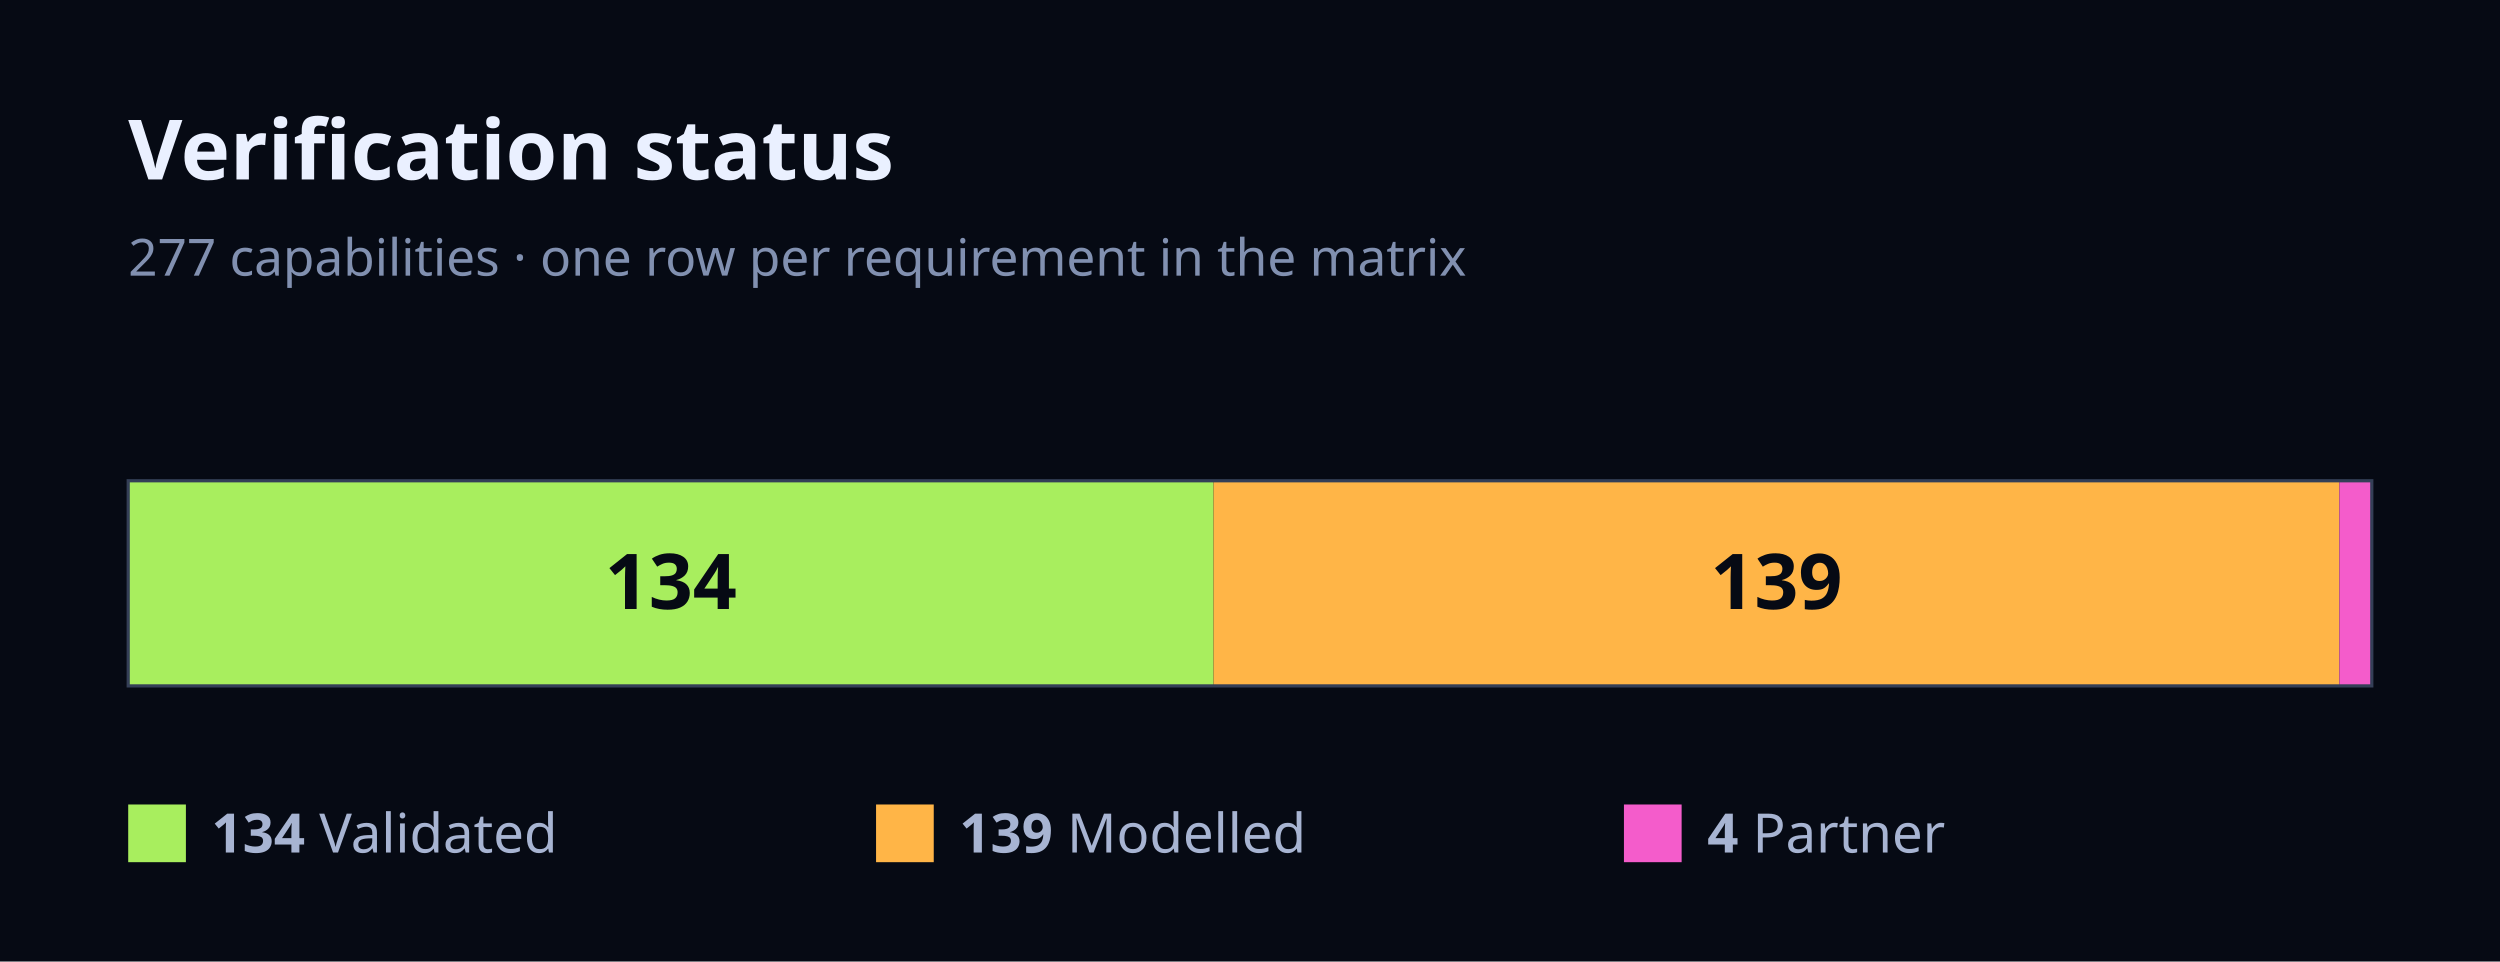
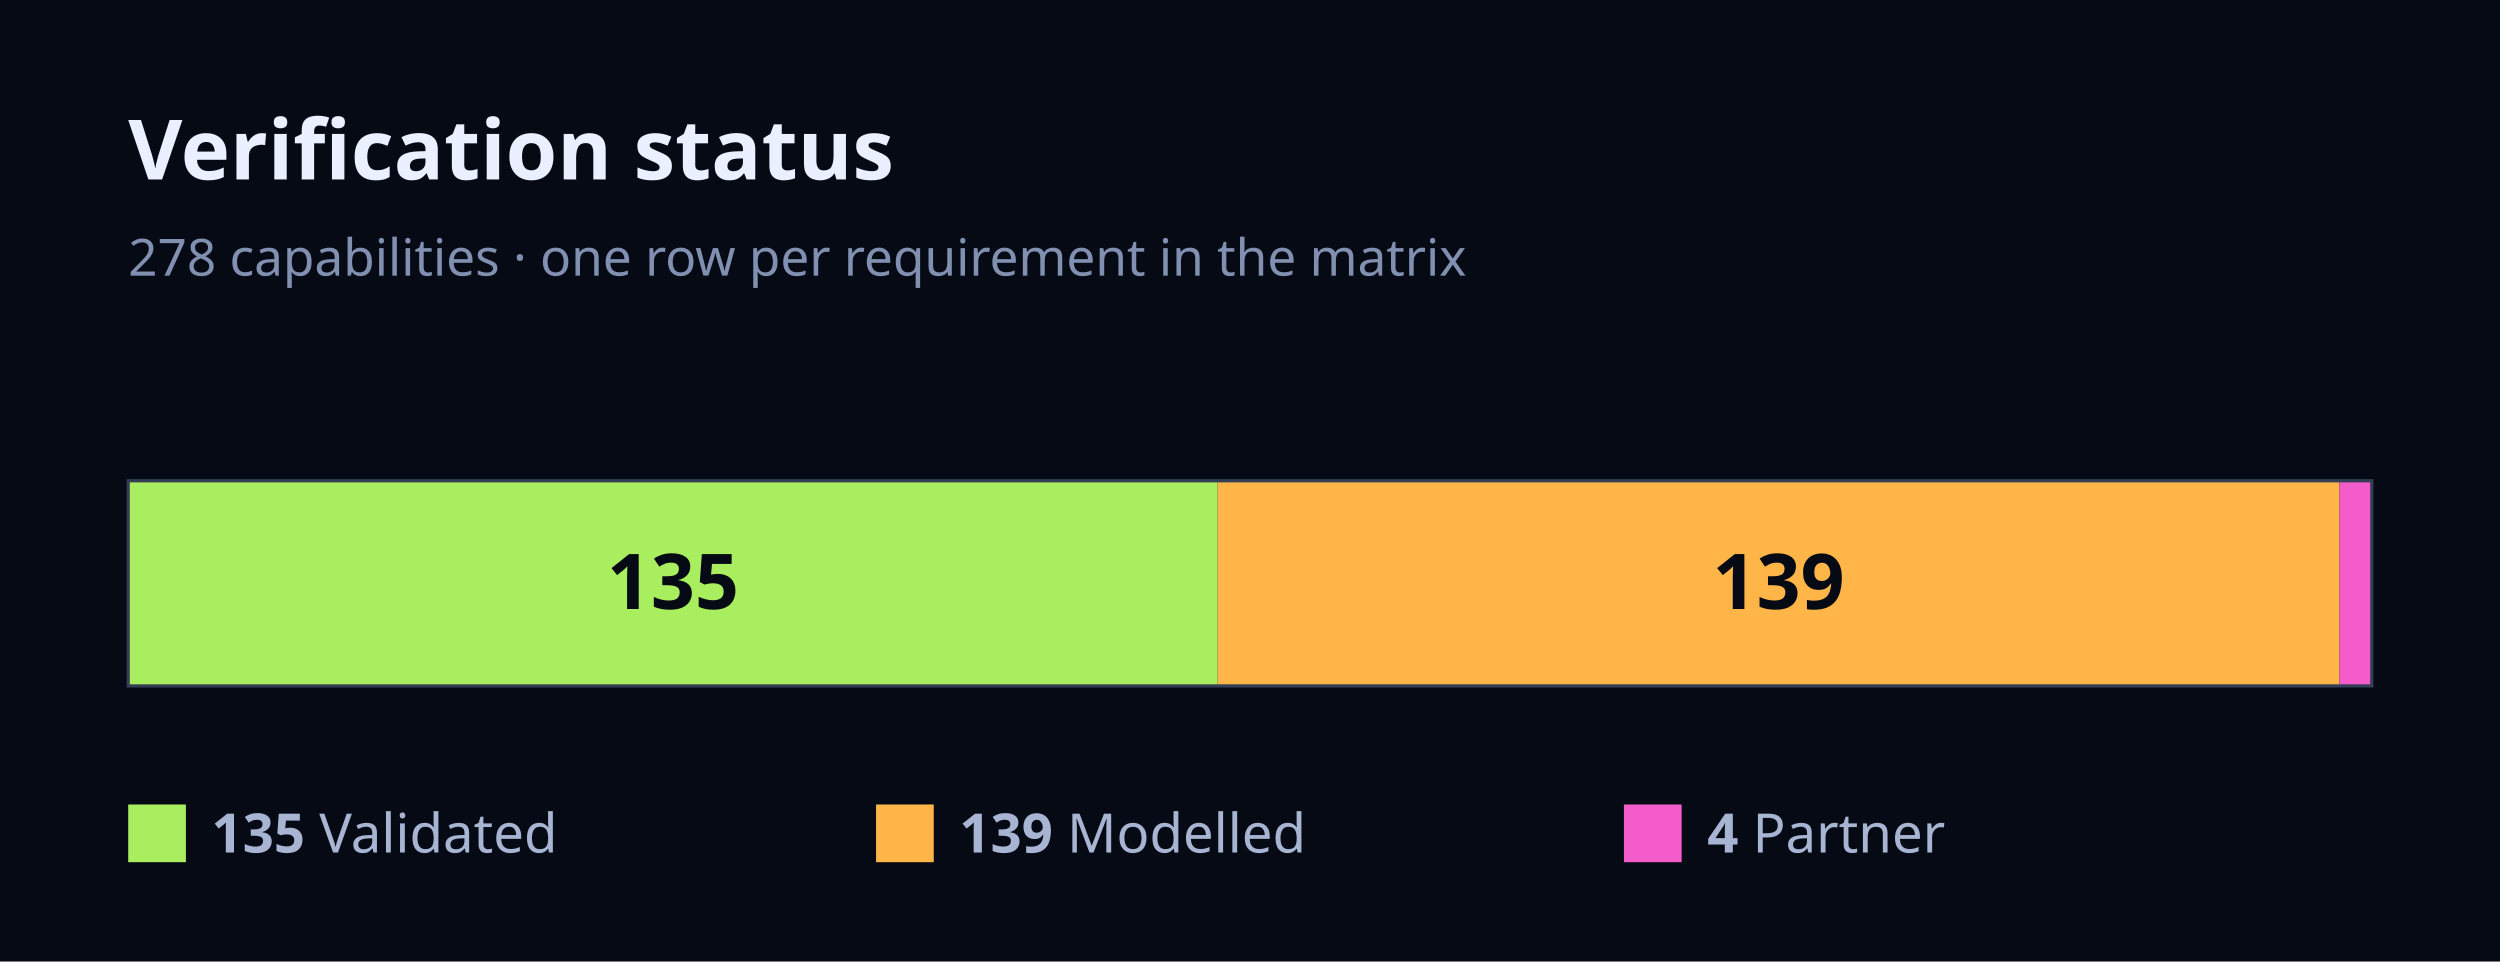
<svg xmlns="http://www.w3.org/2000/svg" width="780" height="300" viewBox="0 0 780 300" font-family="Geist, ui-sans-serif, system-ui, sans-serif">
  <rect x="0" y="0" width="780" height="300" fill="#060A14" />
  <text x="40" y="56" font-size="26" font-weight="700" fill="#EAF0FF">Verification status</text>
-   <text x="40" y="86" font-size="16" fill="#8190B0">277 capabilities · one row per requirement in the matrix</text>
-   <rect x="40" y="150" width="338.63" height="64" fill="#A8EE5E" />
-   <text x="209.31" y="190" font-size="24" font-weight="700" fill="#060A14" text-anchor="middle">134</text>
-   <rect x="378.63" y="150" width="351.26" height="64" fill="#FFB547" />
-   <text x="554.26" y="190" font-size="24" font-weight="700" fill="#060A14" text-anchor="middle">139</text>
-   <rect x="729.89" y="150" width="10.11" height="64" fill="#F45CCB" />
+   <text x="40" y="86" font-size="16" fill="#8190B0">278 capabilities · one row per requirement in the matrix</text>
+   <rect x="40" y="150" width="339.93" height="64" fill="#A8EE5E" />
+   <text x="209.96" y="190" font-size="24" font-weight="700" fill="#060A14" text-anchor="middle">135</text>
+   <rect x="379.93" y="150" width="350" height="64" fill="#FFB547" />
+   <text x="554.93" y="190" font-size="24" font-weight="700" fill="#060A14" text-anchor="middle">139</text>
+   <rect x="729.93" y="150" width="10.07" height="64" fill="#F45CCB" />
  <rect x="40" y="150" width="700" height="64" fill="none" stroke="#343F57" stroke-width="1" />
  <rect x="40" y="251" width="18" height="18" fill="#A8EE5E" />
  <text x="66" y="266" font-size="17" fill="#A7B4D2">
-     <tspan font-weight="700">134</tspan> Validated</text>
+     <tspan font-weight="700">135</tspan> Validated</text>
  <rect x="273.33" y="251" width="18" height="18" fill="#FFB547" />
  <text x="299.33" y="266" font-size="17" fill="#A7B4D2">
    <tspan font-weight="700">139</tspan> Modelled</text>
  <rect x="506.67" y="251" width="18" height="18" fill="#F45CCB" />
  <text x="532.67" y="266" font-size="17" fill="#A7B4D2">
    <tspan font-weight="700">4</tspan> Partner</text>
</svg>
